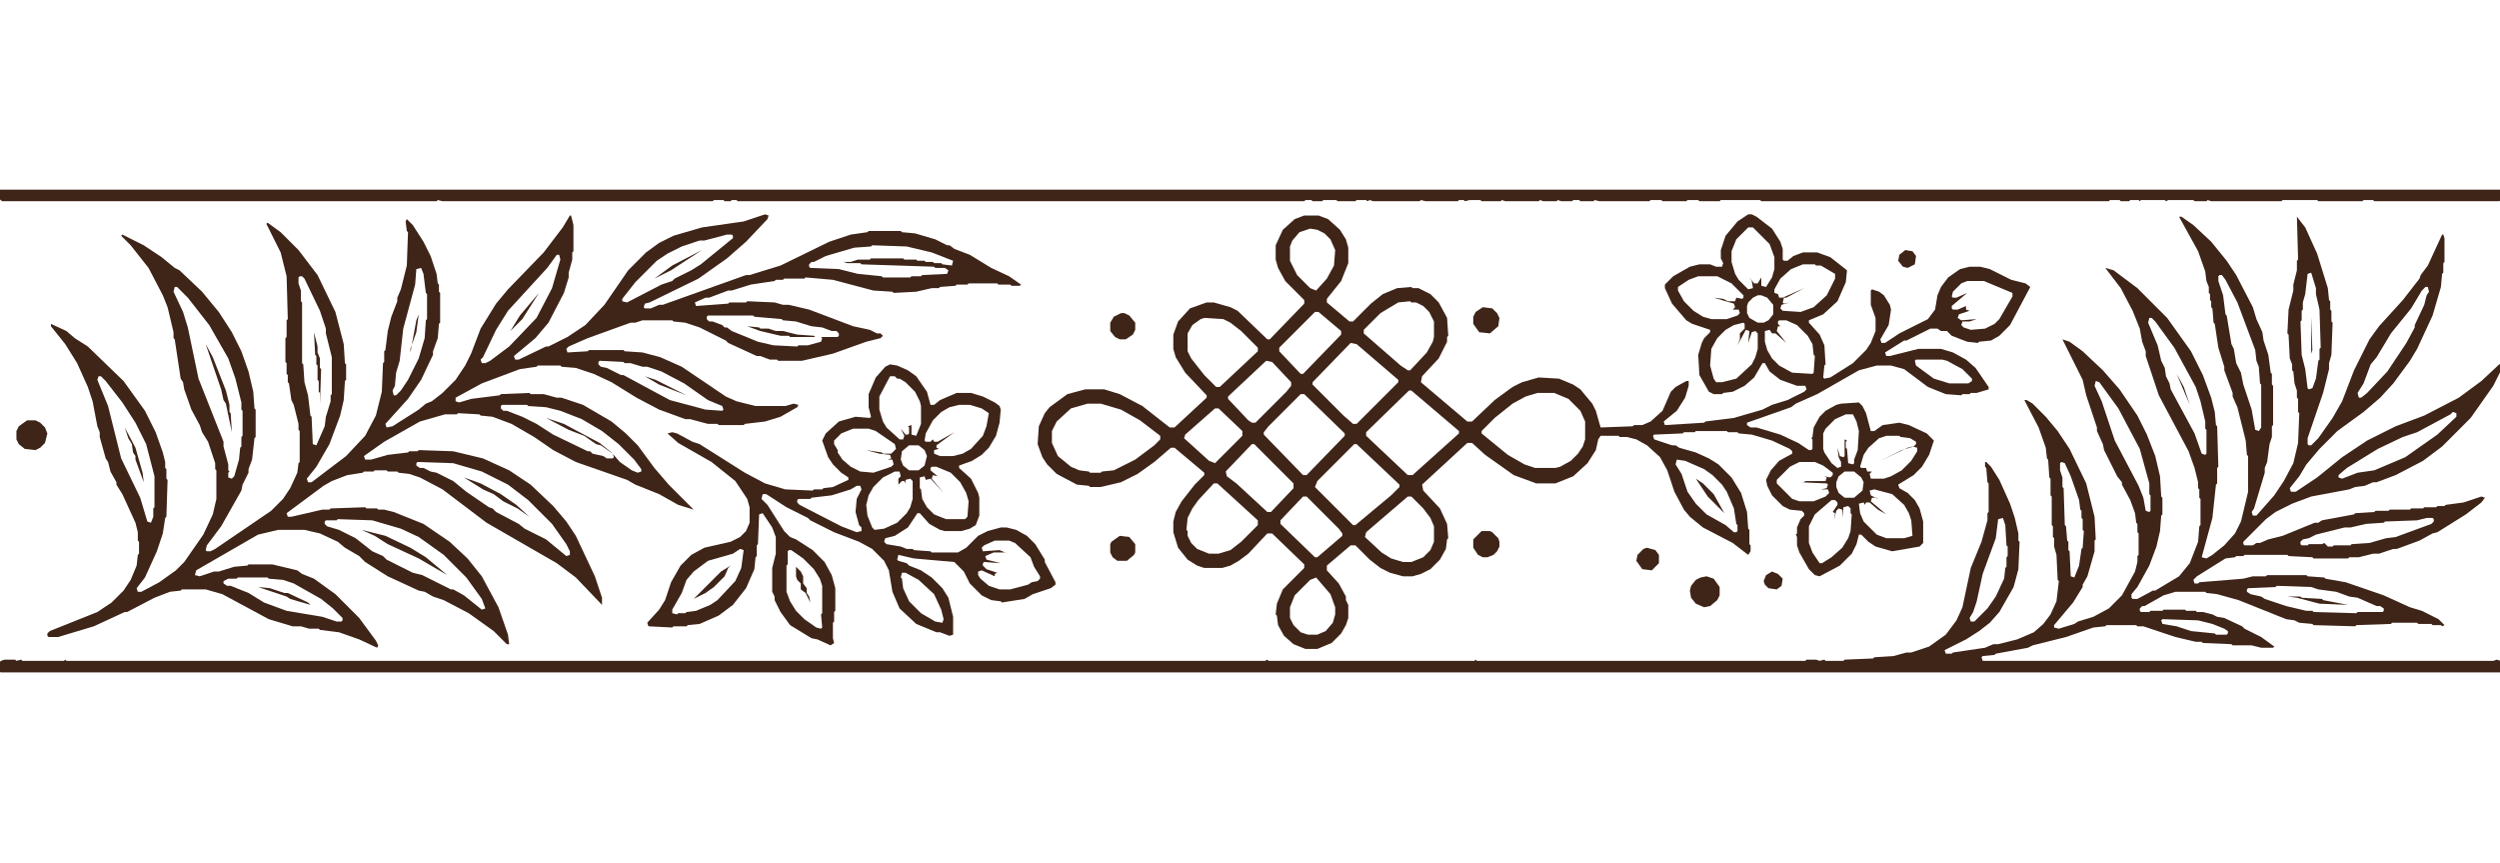
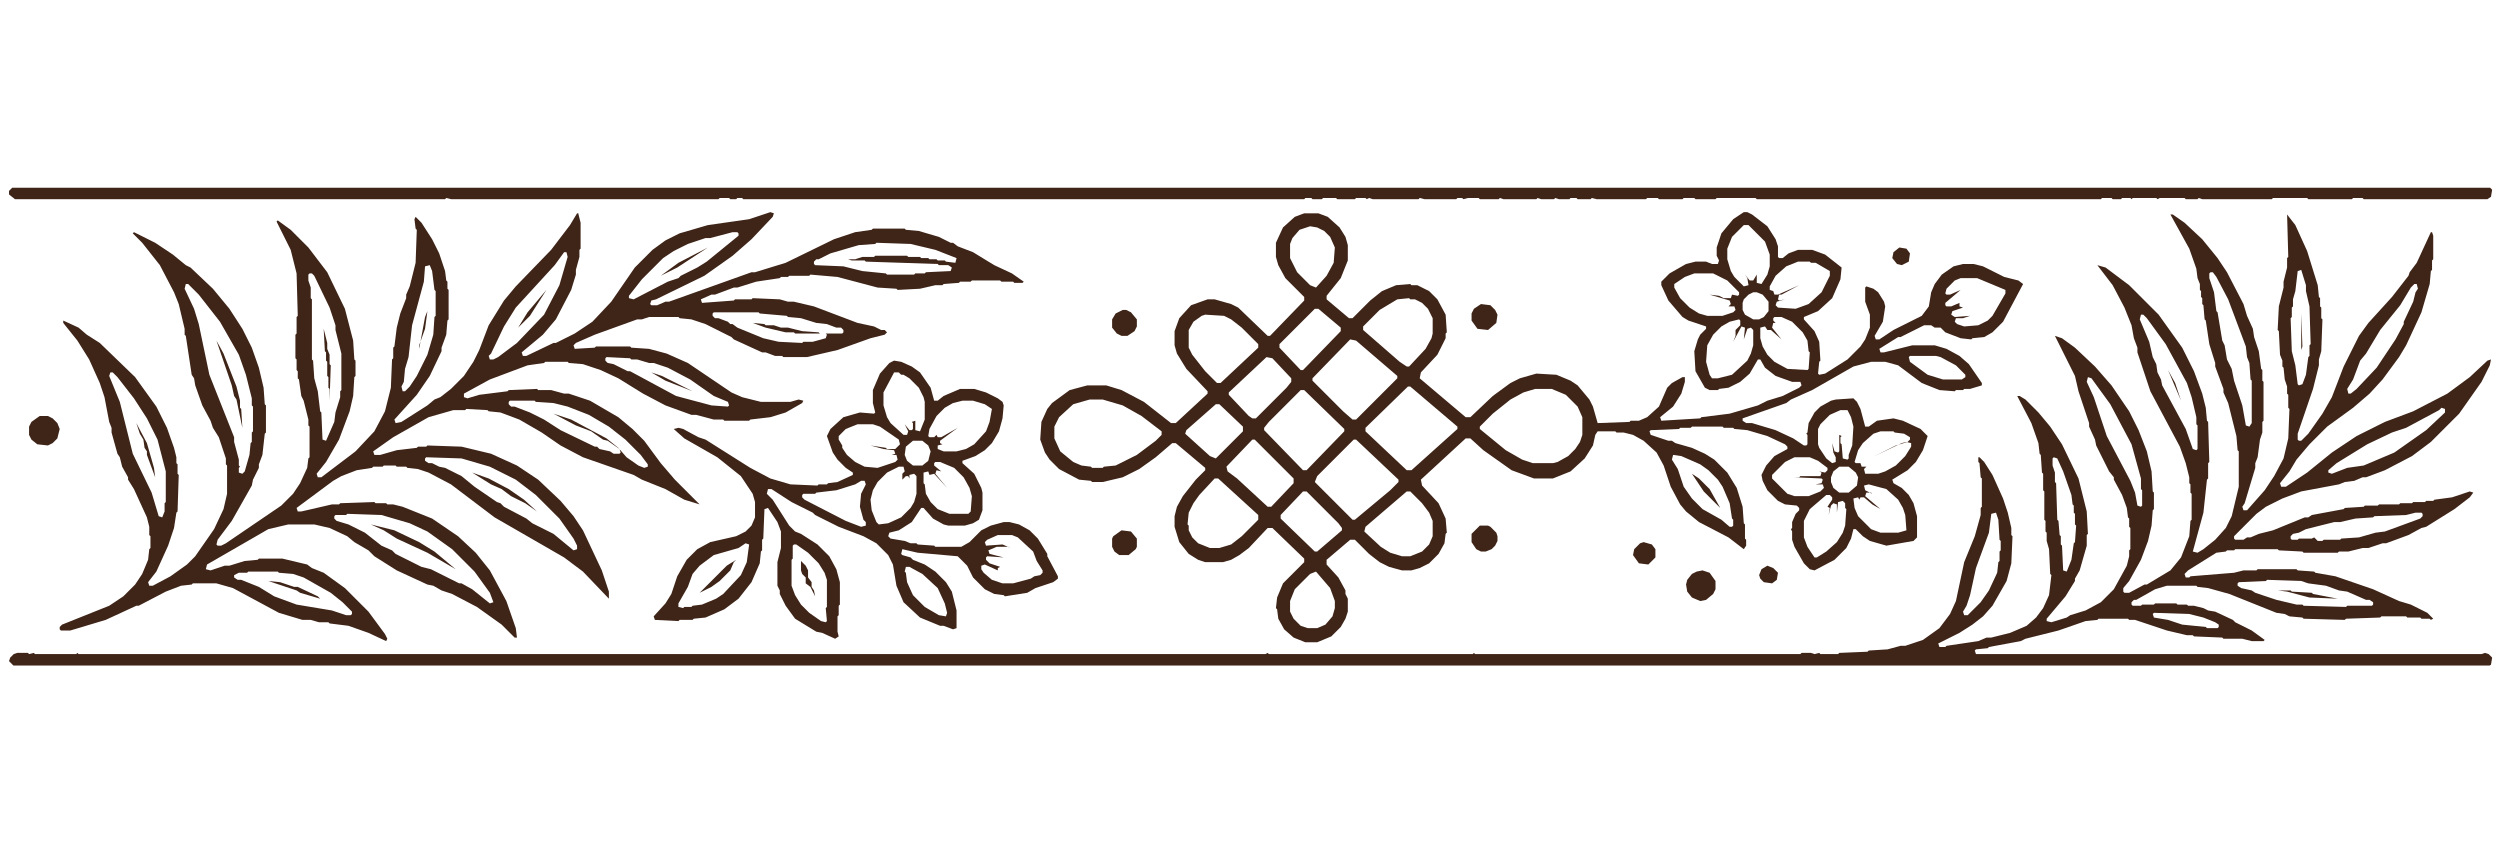
- <svg xmlns="http://www.w3.org/2000/svg" width="290" height="100" viewBox="5 0 290 100">
+ <svg xmlns="http://www.w3.org/2000/svg" width="293" height="100" viewBox="3.5 0 293 100">
  <defs>
    <clipPath id="interior">
      <rect x="0" y="22" width="300" height="56" />
    </clipPath>
  </defs>
  <g clip-path="url(#interior)">
    <g transform="translate(300 0) rotate(90) scale(0.1381215)">
      <path fill="#3F2418" fill-rule="evenodd" d="M364,2096L359,2098L355,2102L353,2106L353,2113L358,2120L362,2122L369,2122L373,2120L377,2115L378,2106L376,2102L372,2098Z M239,1278L232,1288L225,1303L214,1321L209,1334L206,1338L206,1340L201,1350L196,1367L195,1378L194,1379L194,1406L195,1407L197,1421L203,1439L223,1480L231,1506L231,1509L256,1579L256,1582L259,1589L259,1594L258,1595L255,1594L254,1590L234,1549L217,1525L203,1509L184,1491L181,1490L180,1493L186,1511L191,1546L198,1570L204,1582L212,1593L227,1608L256,1628L273,1644L283,1659L291,1675L291,1677L302,1700L302,1703L299,1704L284,1686L271,1675L246,1662L233,1658L229,1658L218,1655L212,1655L211,1654L189,1654L181,1656L181,1657L191,1663L212,1679L243,1709L255,1719L276,1732L297,1740L307,1745L319,1753L330,1764L337,1773L339,1778L344,1784L358,1806L359,1811L356,1812L335,1793L319,1782L298,1772L295,1772L284,1768L272,1767L271,1766L246,1766L245,1767L239,1767L238,1768L230,1769L215,1774L203,1780L189,1789L184,1794L186,1795L194,1794L195,1793L223,1794L243,1799L250,1802L253,1802L266,1807L278,1810L294,1812L295,1813L304,1813L305,1814L329,1815L349,1820L366,1829L383,1845L405,1874L405,1877L402,1878L392,1870L373,1859L349,1850L336,1847L320,1846L319,1845L306,1845L305,1846L289,1847L262,1854L231,1869L210,1885L195,1900L187,1911L188,1912L212,1900L232,1895L268,1894L269,1895L283,1895L284,1896L304,1896L305,1895L314,1895L315,1894L321,1894L322,1893L336,1891L340,1889L356,1885L361,1885L362,1884L388,1884L389,1885L397,1886L410,1892L419,1898L429,1908L461,1955L463,1959L463,1962L462,1963L458,1962L442,1950L412,1933L407,1932L397,1927L394,1927L386,1924L368,1922L367,1921L344,1921L343,1922L329,1923L312,1927L295,1933L279,1941L262,1952L245,1966L227,1985L225,1989L216,2000L206,2015L197,2033L198,2034L206,2026L225,2011L248,1999L258,1995L279,1990L284,1990L285,1989L318,1984L321,1982L327,1981L344,1975L357,1968L363,1966L371,1961L389,1955L394,1955L395,1954L419,1954L432,1957L449,1965L472,1981L479,1988L489,2002L497,2017L497,2020L494,2021L485,2014L463,2004L448,1999L435,1997L434,1996L403,1995L402,1996L394,1996L393,1997L388,1997L380,1999L363,2005L345,2014L320,2032L291,2062L284,2073L278,2080L272,2093L274,2093L289,2081L305,2071L325,2062L337,2058L358,2054L363,2052L367,2052L385,2047L388,2045L396,2043L405,2038L407,2038L415,2033L439,2022L447,2020L454,2020L455,2019L465,2019L466,2020L475,2021L487,2026L496,2032L506,2042L514,2054L530,2094L532,2096L534,2096L535,2095L535,2087L526,2057L514,2031L514,2029L502,2006L497,1993L496,1984L495,1983L495,1963L499,1949L520,1910L526,1890L526,1883L528,1876L528,1868L529,1867L531,1851L537,1834L544,1819L542,1818L538,1820L519,1834L499,1854L486,1872L482,1882L479,1886L474,1907L474,1927L475,1928L476,1939L480,1952L480,1956L484,1968L483,1972L479,1971L449,1919L445,1902L445,1880L448,1867L455,1852L460,1846L467,1834L472,1829L484,1810L496,1784L497,1779L501,1772L504,1763L515,1742L530,1721L541,1710L541,1708L533,1709L510,1717L484,1731L469,1743L455,1758L440,1780L430,1805L428,1813L428,1818L427,1819L427,1828L426,1829L427,1858L428,1859L428,1865L434,1891L434,1894L431,1895L408,1864L404,1857L399,1844L397,1831L396,1830L396,1822L395,1821L395,1811L396,1810L396,1802L397,1801L398,1792L401,1783L411,1764L439,1727L473,1668L485,1652L508,1630L502,1630L484,1636L450,1652L438,1660L425,1671L407,1690L395,1708L385,1730L379,1755L378,1784L379,1785L379,1792L380,1793L382,1810L386,1824L386,1829L383,1830L371,1813L354,1783L348,1762L348,1752L347,1751L348,1733L349,1732L350,1722L356,1706L367,1687L378,1671L388,1652L403,1609L407,1602L415,1582L424,1566L428,1553L407,1574L393,1586L374,1600L364,1610L354,1622L340,1646L334,1664L334,1668L331,1679L331,1690L330,1691L331,1715L332,1716L335,1740L338,1750L337,1753L334,1753L322,1731L310,1699L308,1685L307,1684L307,1665L308,1664L309,1652L314,1637L321,1622L334,1601L344,1582L352,1560L352,1556L356,1541L356,1533L357,1532L357,1511L356,1510L354,1493L350,1480L342,1466L340,1465L339,1469L341,1476L341,1501L337,1517L333,1526L308,1563L300,1581L296,1596L295,1611L294,1612L294,1641L295,1642L296,1659L293,1660L291,1658L284,1642L271,1606L271,1602L269,1596L269,1571L270,1570L271,1560L275,1548L286,1526L288,1524L299,1500L299,1497L302,1489L302,1483L303,1482L303,1462L297,1436L287,1408L284,1396L282,1394L280,1396L280,1399L277,1405L274,1419L260,1456L256,1473L256,1478L254,1485L253,1508L254,1509L254,1523L255,1524L257,1551L254,1552L250,1543L250,1540L244,1524L244,1521L239,1505L236,1485L235,1484L235,1478L234,1477L234,1460L233,1459L235,1436L244,1402L245,1386L246,1385L245,1366L242,1353L242,1347L241,1346L240,1333L239,1332L239,1323L238,1322L238,1298L239,1297L239,1287L240,1286L240,1279Z M439,2009L438,2012L418,2018L385,2034L341,2045L319,2054L316,2053L316,2051L320,2047L338,2033L355,2022L373,2013L400,2006L426,2006L427,2007L434,2007Z M405,2015L397,2016L376,2022L359,2031L368,2028L373,2025L380,2024L383,2022L386,2022Z M402,1941L401,1944L397,1944L396,1943L395,1944L390,1944L375,1948L371,1948L318,1969L275,1978L262,1982L245,1990L241,1989L241,1987L250,1978L273,1960L301,1944L318,1938L338,1933L344,1933L345,1932L366,1932L367,1933L375,1933L376,1934L386,1935L400,1939Z M363,1941L347,1942L346,1943L340,1943L328,1946L300,1957L289,1963L327,1950L336,1948L339,1946Z M232,1884L232,1882L234,1880L261,1867L276,1862L280,1862L300,1857L331,1857L332,1858L337,1858L350,1862L358,1863L374,1870L373,1873L350,1874L349,1875L332,1877L321,1880L306,1881L305,1882L254,1882L253,1883L244,1883L238,1885L233,1885Z M340,1867L310,1866L309,1867L301,1867L296,1869L291,1869L279,1872L298,1871L299,1870L306,1870L307,1869L319,1869L320,1868L329,1868L330,1867Z M521,1848L522,1849L522,1853L518,1865L513,1895L506,1914L498,1927L492,1942L492,1945L490,1948L488,1948L486,1944L486,1937L485,1936L485,1911L486,1910L487,1898L490,1889L503,1866L511,1856L519,1848Z M508,1875L506,1877L498,1894L498,1897L494,1909L493,1919L501,1895L503,1892Z M225,1782L230,1780L246,1778L247,1777L268,1777L269,1778L284,1779L301,1784L319,1793L328,1799L332,1803L332,1805L328,1806L324,1804L313,1803L303,1800L276,1797L239,1787L226,1786Z M264,1784L269,1786L296,1791L293,1791L279,1786Z M511,1728L512,1731L500,1746L495,1755L495,1757L483,1781L481,1789L470,1811L467,1814L463,1823L452,1837L445,1851L442,1861L440,1863L438,1863L437,1862L437,1853L436,1852L437,1823L444,1799L451,1784L466,1763L485,1744L503,1731Z M483,1760L468,1778L460,1791L450,1812L445,1832L450,1821L457,1810L469,1784Z M214,1666L218,1665L242,1672L267,1685L291,1708L303,1724L305,1728L305,1731L302,1732L300,1730L277,1719L261,1709L225,1676L214,1668Z M246,1683L265,1699L278,1707L268,1697Z M466,1657L467,1660L453,1677L444,1695L440,1700L430,1719L427,1722L426,1725L413,1744L404,1755L397,1769L396,1774L393,1780L393,1783L391,1786L389,1786L388,1785L389,1755L396,1731L407,1709L420,1692L440,1672L457,1660L463,1657Z M434,1691L424,1702L415,1715L406,1732L401,1746L411,1730L415,1721L421,1713L427,1701Z M396,1597L397,1600L395,1605L388,1615L380,1622L372,1632L356,1662L351,1677L361,1658L366,1645L373,1635L374,1631L381,1621L384,1620L385,1621L385,1626L383,1629L381,1638L379,1640L379,1642L365,1671L356,1685L350,1697L345,1710L345,1713L343,1715L341,1715L340,1714L340,1693L341,1692L342,1677L345,1665L352,1647L362,1630L373,1616L386,1603L394,1597Z M344,1528L345,1529L344,1543L336,1573L315,1612L315,1614L309,1626L308,1631L306,1633L304,1633L303,1632L304,1612L305,1611L305,1606L308,1596L308,1592L312,1580L322,1561L336,1541L341,1529Z M332,1559L319,1585L316,1594L323,1582Z M198,1520L200,1520L222,1547L227,1555L234,1569L236,1571L239,1580L254,1609L253,1613L251,1613L237,1602L219,1584L213,1575L207,1563L202,1548L202,1544L197,1525L197,1521Z M210,1546L223,1571L234,1586L227,1572Z M282,1431L283,1432L283,1451L282,1452L281,1466L278,1478L278,1484L276,1490L276,1497L275,1498L274,1508L278,1497L282,1480L282,1473L283,1472L283,1446L284,1445L287,1446L290,1457L290,1465L291,1466L290,1486L287,1499L278,1521L275,1525L275,1527L273,1529L270,1537L270,1540L268,1542L266,1542L265,1541L265,1503L266,1502L268,1479L269,1478L270,1467L274,1454L275,1445L278,1437L278,1433L280,1431Z M219,1335L223,1336L222,1344L221,1345L221,1351L220,1352L220,1358L219,1359L219,1365L218,1366L218,1376L217,1377L217,1404L218,1405L218,1415L220,1421L220,1427L221,1424L221,1413L222,1412L224,1351L225,1350L225,1342L227,1339L230,1340L231,1361L232,1362L232,1370L233,1371L233,1394L232,1395L230,1415L226,1431L225,1455L224,1456L222,1456L220,1454L220,1452L215,1442L208,1418L207,1404L206,1403L207,1374L212,1353Z M491,1249L489,1249L472,1258L470,1258L457,1266L450,1273L445,1282L443,1290L443,1295L446,1306L450,1314L460,1324L464,1331L464,1353L463,1354L462,1368L461,1369L461,1374L459,1379L457,1391L455,1393L452,1392L450,1384L443,1373L431,1365L431,1363L440,1355L445,1346L446,1342L446,1328L444,1321L441,1316L433,1313L418,1313L414,1314L402,1320L393,1330L391,1330L387,1319L382,1311L376,1305L366,1299L355,1296L344,1295L341,1296L338,1300L333,1310L330,1320L330,1332L336,1346L340,1351L340,1354L329,1357L316,1366L311,1373L307,1382L306,1388L308,1392L317,1400L331,1406L342,1406L350,1404L351,1405L350,1417L354,1431L364,1442L370,1445L384,1440L390,1436L397,1429L401,1423L403,1423L409,1436L410,1444L411,1445L411,1452L412,1453L411,1476L406,1493L397,1510L373,1548L371,1554L364,1567L363,1571L364,1575L372,1566L388,1538L404,1518L419,1508L426,1506L439,1506L446,1509L451,1514L455,1522L460,1544L466,1555L475,1564L489,1572L504,1577L512,1582L523,1592L526,1591L527,1571L526,1570L526,1559L525,1558L524,1548L517,1532L508,1520L494,1509L478,1502L468,1501L467,1500L458,1500L457,1499L432,1498L431,1495L443,1487L451,1484L465,1484L477,1487L497,1487L501,1485L504,1485L514,1480L525,1472L536,1454L537,1449L542,1438L540,1435L536,1436L523,1436L522,1435L514,1435L513,1434L494,1434L483,1437L472,1443L462,1453L453,1467L451,1472L446,1477L424,1491L419,1496L415,1495L415,1492L426,1475L435,1457L437,1455L447,1435L455,1414L461,1403L471,1393L479,1389L497,1386L511,1380L524,1366L531,1349L531,1346L534,1338L533,1335L518,1335L502,1339L494,1344L485,1353L479,1362L475,1372L473,1374L471,1381L470,1382L466,1381L469,1368L472,1334L480,1326L490,1321L500,1311L504,1303L505,1295L506,1294L503,1275L499,1268L494,1253Z M462,1511L477,1513L488,1518L504,1533L508,1539L513,1551L514,1559L515,1560L515,1566L516,1567L515,1571L512,1571L498,1563L487,1559L480,1553L471,1541L465,1520L461,1514Z M475,1522L480,1530L503,1553L498,1543L493,1536L484,1527L477,1524Z M528,1446L527,1450L520,1460L513,1467L505,1472L497,1475L475,1475L474,1474L463,1474L462,1473L462,1471L469,1461L478,1452L486,1447L492,1445L515,1445L516,1446L527,1445Z M506,1455L501,1456L498,1458L494,1458L490,1461L484,1461L480,1463L475,1468L476,1467L484,1467L487,1466L490,1463L495,1463L498,1459Z M446,1412L447,1416L442,1429L424,1464L422,1466L420,1466L419,1465L419,1455L418,1454L416,1437L411,1421L408,1416L408,1413L411,1412L419,1416L430,1417L441,1414L443,1412Z M390,1385L392,1387L397,1402L396,1413L392,1421L386,1428L380,1432L378,1432L373,1435L370,1435L364,1429L360,1419L360,1406L362,1400L373,1384L377,1383L381,1387L381,1394L380,1395L378,1408L381,1397L382,1388L385,1387L386,1390L386,1386Z M396,1380L400,1379L402,1381L407,1381L413,1384L407,1381L404,1378L404,1376L406,1375L403,1375L402,1371L404,1369L419,1369L426,1371L431,1374L439,1382L444,1393L445,1401L443,1403L433,1407L424,1408L416,1406L409,1402L401,1394L396,1384Z M366,1366L365,1370L353,1370L357,1370L358,1373L359,1372L364,1372L365,1373L365,1375L360,1379L366,1376L369,1377L369,1380L359,1391L354,1394L344,1397L333,1397L316,1388L316,1384L318,1382L318,1380L321,1375L329,1367L337,1363L341,1362L356,1362Z M383,1357L391,1359L395,1364L395,1372L391,1377L386,1379L379,1378L374,1372L374,1364L378,1359Z M523,1344L522,1350L515,1362L505,1372L494,1377L486,1378L485,1379L481,1378L481,1375L487,1364L499,1351L512,1345L520,1343Z M434,1323L436,1325L436,1341L432,1351L426,1357L419,1361L411,1362L410,1363L401,1363L400,1359L403,1358L402,1354L414,1343L402,1353L399,1352L400,1348L395,1354L393,1354L392,1353L392,1349L397,1337L405,1329L414,1324L421,1322Z M347,1305L358,1307L366,1310L377,1320L381,1327L383,1335L383,1346L381,1351L378,1351L377,1347L376,1349L374,1349L363,1334L371,1348L371,1351L369,1352L371,1354L371,1358L370,1359L364,1358L353,1352L346,1345L342,1338L340,1330L340,1321L343,1311Z M486,1262L488,1264L489,1269L491,1272L495,1287L495,1296L492,1305L486,1312L483,1314L480,1314L479,1311L484,1300L482,1300L481,1298L478,1307L475,1310L473,1310L472,1309L473,1295L470,1307L467,1308L464,1301L464,1291L465,1289L462,1296L463,1310L460,1311L458,1309L454,1300L454,1288L456,1283L468,1270L476,1267L484,1262Z M457,1182L451,1187L450,1195L455,1202L457,1203L464,1203L468,1201L471,1197L471,1189L466,1183L464,1182Z M271,1182L265,1187L263,1191L263,1194L266,1200L271,1203L278,1203L283,1199L285,1195L285,1190L281,1184L277,1182Z M455,876L452,877L447,882L446,884L446,891L453,898L460,898L466,894L468,890L468,886L466,881L463,878L459,876Z M267,876L263,878L259,882L258,890L262,896L266,898L272,898L279,893L280,884L274,877Z M466,742L462,745L460,752L461,755L466,760L471,761L478,756L479,748L473,742Z M493,691L486,696L484,702L485,707L487,711L492,715L496,716L502,715L507,711L510,704L509,699L504,693L500,691Z M486,638L482,642L480,647L483,652L488,654L491,653L494,650L495,643L492,639Z M215,526L211,529L210,535L214,540L219,541L224,537L225,533L222,527Z M241,430L238,434L235,446L226,464L224,472L224,481L226,489L233,499L241,505L248,508L260,510L268,516L280,540L288,552L288,555L285,556L273,549L260,547L256,548L248,553L245,557L243,563L244,564L256,564L267,560L278,560L288,564L294,568L305,579L317,598L318,603L317,604L307,603L306,602L290,603L281,607L271,616L269,616L264,604L253,592L237,585L227,584L216,598L212,609L212,621L215,629L219,634L219,637L218,638L209,638L203,640L192,647L182,660L180,664L180,667L186,676L198,686L210,690L217,690L221,688L224,689L224,694L222,699L222,708L224,716L232,730L239,737L242,737L255,731L269,719L272,714L277,699L279,699L284,704L288,706L298,709L315,708L329,700L331,696L331,689L330,688L329,680L324,670L317,662L305,655L305,653L312,649L319,640L324,626L324,619L327,618L329,620L336,634L340,647L344,655L351,679L354,703L355,704L357,737L354,738L345,727L334,720L324,717L320,717L320,719L325,728L329,732L345,739L354,749L357,756L357,763L358,764L359,791L345,795L339,798L327,808L323,814L318,826L317,843L321,857L325,865L336,880L354,899L354,903L321,942L316,941L301,927L287,920L283,920L282,919L267,920L254,927L247,934L242,944L242,949L241,950L242,962L247,974L255,984L270,999L270,1002L254,1021L251,1021L236,1009L221,1003L208,1003L201,1005L193,1010L184,1020L181,1028L181,1040L184,1048L193,1058L206,1064L218,1064L225,1062L236,1056L252,1040L255,1040L285,1069L285,1071L261,1096L258,1102L254,1116L254,1122L259,1136L270,1146L281,1150L293,1150L300,1148L313,1140L332,1122L334,1122L359,1149L359,1153L341,1176L331,1195L327,1208L327,1224L331,1239L342,1254L347,1258L358,1263L373,1264L384,1260L390,1256L398,1248L407,1231L408,1221L409,1220L409,1211L405,1194L398,1180L388,1166L376,1152L376,1149L397,1124L399,1124L407,1132L421,1143L430,1148L438,1150L447,1150L460,1146L470,1138L475,1130L477,1124L477,1109L475,1102L471,1095L465,1087L448,1071L448,1067L474,1040L477,1040L495,1058L507,1063L516,1064L517,1063L525,1062L534,1057L541,1049L545,1039L545,1029L540,1017L532,1009L525,1005L519,1003L508,1003L504,1005L501,1005L490,1011L479,1021L475,1021L458,1001L458,997L470,985L477,976L481,968L484,957L484,949L482,942L478,934L470,926L461,921L453,920L452,919L440,920L427,926L412,940L407,941L372,903L372,899L382,888L399,864L406,845L406,829L400,814L389,802L378,795L369,793L366,791L366,776L367,775L367,769L369,761L374,752L384,741L395,735L413,729L428,721L434,716L443,705L456,680L466,667L463,665L458,665L457,666L445,666L444,667L430,668L414,673L401,681L390,692L385,700L380,711L376,725L374,728L374,731L369,746L366,747L365,746L364,722L363,721L363,712L362,711L362,685L363,684L363,676L364,675L365,664L370,647L377,632L379,630L381,630L387,641L395,648L403,652L408,651L416,647L425,638L428,632L429,622L431,620L433,620L436,623L443,626L448,626L449,627L451,626L458,626L464,624L478,616L483,611L484,607L475,590L465,580L457,576L449,574L449,572L455,566L459,560L463,546L459,523L456,520L438,520L427,523L420,527L414,533L410,540L407,541L399,528L392,521L382,515L370,511L364,517L357,532L355,540L357,554L362,561L362,564L347,568L341,571L338,574L339,589L340,593L345,602L350,607L359,612L367,613L368,614L369,613L377,613L378,614L378,616L372,625L365,640L359,660L359,665L357,668L355,668L342,631L339,627L331,609L311,574L307,559L307,547L310,536L325,516L331,501L332,488L331,487L331,481L330,480L330,475L327,465L325,465L309,476L302,484L296,495L293,505L293,524L299,548L299,551L296,552L286,536L286,534L276,514L276,508L278,505L278,500L282,496L287,483L288,474L287,473L286,463L282,456L273,447Z M366,1161L369,1161L374,1166L386,1182L395,1200L396,1210L397,1211L397,1220L396,1221L395,1229L392,1236L383,1247L372,1252L362,1252L354,1248L343,1236L339,1222L339,1211L344,1194L353,1178Z M362,1092L366,1092L389,1115L387,1120L368,1141L365,1140L343,1115L343,1112Z M437,1079L441,1079L455,1093L462,1102L465,1112L465,1120L461,1130L456,1135L450,1138L446,1138L445,1139L435,1138L427,1134L420,1129L406,1116L406,1113Z M295,1079L325,1111L325,1114L315,1124L301,1135L295,1138L280,1138L273,1134L268,1127L267,1124L268,1108L271,1102L278,1093L292,1079Z M321,1051L324,1051L329,1055L355,1081L355,1084L353,1087L335,1104L333,1104L303,1072L304,1067Z M410,1049L430,1068L430,1071L406,1097L400,1105L396,1106L373,1084L373,1082L406,1049Z M485,1030L499,1018L510,1014L516,1014L523,1016L530,1022L533,1029L533,1037L531,1043L525,1049L519,1052L510,1052L500,1048L487,1035Z M192,1035L193,1029L196,1023L201,1018L210,1014L223,1015L234,1021L244,1030L242,1035L231,1046L219,1052L207,1052L202,1050L195,1044Z M278,1009L281,1009L314,1041L314,1043L295,1061L292,1061L262,1031L262,1028Z M450,1008L468,1029L468,1031L440,1060L437,1060L417,1041L417,1038L444,1011L448,1008Z M364,1006L366,1006L399,1038L399,1041L365,1074L363,1074L358,1070L331,1043L331,1040Z M319,961L321,961L356,996L356,999L349,1007L323,1033L321,1033L288,1001L289,996Z M407,960L409,960L416,967L441,997L441,999L409,1031L404,1029L373,998L373,996Z M442,931L455,931L462,934L468,940L472,950L472,957L469,967L464,975L451,989L447,988L417,953L417,950L427,940L435,934Z M270,931L283,931L287,932L296,937L311,951L311,953L307,959L280,990L277,990L263,976L254,961L253,951L254,950L254,946L257,940L262,935Z M362,910L364,910L399,949L399,953L366,988L363,988L328,952L328,950Z M354,804L369,804L375,806L381,810L387,816L392,825L393,829L393,846L390,855L382,869L364,891L362,891L351,880L339,865L333,854L330,844L330,830L335,818L345,808Z M447,677L447,679L441,686L432,702L423,711L413,718L398,723L390,728L386,727L387,720L394,704L399,697L407,689L413,685L427,679L440,677L441,676L446,676Z M431,687L415,696L406,705L402,711L417,701Z M263,674L265,676L268,685L268,698L266,705L261,713L253,721L244,726L241,726L235,717L232,709L232,693L238,681L248,671L250,671L251,672L250,677L253,678L253,684L251,688L250,696L255,679L258,678L260,680L260,682L260,675Z M271,671L272,670L276,670L280,674L285,674L290,676L277,669L278,666L288,667L279,664L278,661L280,659L293,659L300,661L306,664L318,677L321,689L321,694L318,696L307,699L293,698L284,693L277,686L273,679Z M256,646L264,646L269,650L271,654L271,659L267,666L263,668L257,668L254,667L250,663L248,659L248,656L250,651Z M191,663L205,649L216,645L226,645L233,647L241,652L240,656L233,656L238,659L238,662L233,666L236,664L242,663L243,667L235,675L230,678L220,681L211,681L201,677L191,667Z M313,612L314,613L313,630L307,641L301,647L294,651L287,653L278,653L277,649L280,647L280,644L288,635L278,643L274,642L274,640L276,638L272,642L270,642L269,641L269,635L273,626L282,617L289,613L298,612L299,611Z M397,596L399,596L401,598L400,603L401,601L404,602L404,619L405,620L405,624L406,601L407,600L410,601L411,606L411,600L414,599L417,602L421,612L421,624L419,630L406,643L403,643L392,632L388,624L388,611L391,604Z M230,594L234,594L248,601L258,612L262,623L261,638L259,640L256,639L254,632L255,637L254,638L250,637L250,635L242,620L250,638L250,641L247,642L246,645L243,645L234,640L226,631L222,621L222,611L223,610L223,606Z M420,594L422,592L424,592L430,596L431,594L437,595L429,593L427,591L428,588L435,588L426,587L425,583L427,581L431,581L432,580L446,581L452,583L460,588L468,597L473,605L473,607L464,613L456,616L442,616L432,611L420,597Z M348,579L354,576L362,574L378,575L386,578L389,578L390,579L389,583L377,584L376,585L371,585L370,584L369,586L365,586L364,585L365,586L383,586L384,587L383,590L376,592L384,591L388,589L392,589L393,592L389,597L380,603L377,604L364,604L360,602L352,594L348,585Z M405,570L412,571L418,578L418,586L414,591L409,593L405,593L400,591L396,586L396,578L401,572Z M450,529L452,536L452,551L449,559L438,570L431,573L423,574L422,570L424,569L422,568L422,565L428,558L432,551L421,564L418,563L418,559L419,558L416,564L412,565L411,561L415,546L424,536L431,532L437,530Z M371,526L373,526L375,528L378,538L387,556L376,533L375,529L376,525L379,525L387,530L395,538L400,547L402,553L402,564L398,565L396,563L396,561L396,567L393,568L393,572L392,573L382,570L376,566L368,557L366,551L366,540L367,539L368,531Z M320,479L322,482L322,498L318,511L307,526L303,527L302,526L302,504L303,500L310,487L318,479Z M246,445L249,445L268,456L272,460L276,468L277,480L275,486L273,488L270,487L270,481L268,475L269,488L267,491L264,490L261,481L260,484L257,484L260,491L260,495L259,496L257,496L246,483L250,492L250,495L249,496L245,495L238,488L236,483L236,469Z M590,32L586,36L586,55L587,56L587,61L586,62L586,167L587,168L587,174L586,175L587,178L587,184L586,185L586,292L587,293L587,303L586,304L586,356L587,357L587,486L586,487L587,488L587,496L586,497L587,499L587,583L586,584L587,586L587,599L586,600L587,603L587,610L586,611L586,617L587,618L587,624L586,625L586,634L587,635L587,673L586,674L586,730L587,731L587,809L586,810L587,811L587,838L586,839L587,843L587,884L586,885L586,889L587,890L587,903L586,904L587,907L587,972L586,973L587,975L587,979L586,980L587,983L587,987L586,988L587,990L587,996L586,997L586,1008L587,1009L587,1026L586,1027L586,1088L587,1089L586,1092L586,1096L587,1097L587,1107L586,1108L586,1115L587,1116L587,1122L586,1123L586,1131L587,1132L587,1145L586,1146L586,1244L587,1245L587,1249L586,1250L586,1254L587,1255L587,1290L586,1291L587,1293L587,1308L586,1309L587,1317L586,1318L586,1372L587,1373L587,1397L586,1398L587,1399L587,1403L586,1404L586,1519L587,1520L586,1524L586,1651L587,1652L587,1684L586,1685L586,1776L587,1777L587,1797L586,1798L586,1810L587,1811L586,1815L586,1874L587,1875L586,1879L586,1887L587,1888L587,1895L586,1896L587,1898L587,1912L586,1913L587,1916L586,1919L587,1923L586,1927L586,1984L587,1985L587,1993L586,1994L586,2134L589,2138L593,2139L598,2136L600,2131L599,2130L599,2059L598,2058L598,2054L599,2053L599,1357L600,1356L599,1355L599,374L600,373L599,370L600,366L600,356L599,355L599,41L600,40L599,36L595,32Z M305,33L306,36L320,51L334,70L349,99L358,123L370,147L384,168L401,189L413,207L413,211L410,212L400,204L390,198L377,187L362,172L346,150L334,136L322,125L303,111L293,105L265,92L241,85L230,84L229,83L221,83L220,82L200,82L197,83L197,84L223,96L231,102L234,103L252,117L274,137L285,145L311,158L337,168L351,176L368,188L374,194L374,196L373,197L368,197L330,184L310,179L305,179L298,177L271,176L270,177L261,177L260,178L253,178L252,179L242,180L213,189L191,199L182,206L218,205L219,206L227,206L239,209L244,209L260,213L280,214L281,213L301,212L306,210L311,210L312,209L322,208L328,206L334,206L335,205L346,205L347,204L372,205L389,209L404,217L416,225L433,240L433,243L430,244L427,242L397,233L393,233L388,231L373,229L367,227L358,227L357,226L324,226L323,227L314,227L313,228L298,230L286,234L279,235L268,240L258,243L231,257L219,265L203,278L189,293L182,303L182,305L211,289L228,283L236,282L241,280L246,280L247,279L252,279L253,278L258,278L259,277L271,276L272,275L292,272L308,267L311,267L330,260L333,260L342,256L370,249L382,248L383,247L413,247L438,253L448,258L458,267L466,277L469,282L468,286L435,277L407,274L406,273L393,273L392,272L358,273L357,274L346,275L334,278L315,285L295,295L267,315L242,340L227,360L225,367L242,354L261,344L276,338L287,336L295,333L299,333L332,322L379,297L393,292L405,289L410,289L411,288L418,288L419,287L441,287L442,288L455,289L473,296L484,305L496,325L496,327L503,340L503,344L502,345L499,345L493,340L475,330L459,324L446,321L433,320L432,319L418,319L417,320L400,321L383,325L365,332L349,340L327,355L311,369L295,386L287,397L285,403L319,386L332,383L359,374L362,374L373,369L378,368L400,357L405,353L407,353L420,346L431,342L439,341L440,340L447,340L448,339L466,339L467,340L472,340L480,342L500,353L511,364L518,377L522,390L524,393L528,406L527,410L525,410L506,394L493,386L491,386L484,382L463,376L454,376L453,375L434,376L406,383L377,397L362,407L350,417L339,428L336,433L336,435L359,423L376,417L385,416L386,415L401,414L402,413L416,413L417,412L441,412L442,411L451,411L452,410L459,410L466,408L487,407L488,406L505,408L516,413L524,419L531,427L537,441L541,457L541,461L544,468L548,495L549,496L549,501L546,502L537,484L530,473L523,464L514,456L493,444L478,440L455,439L454,440L448,440L435,443L423,447L403,456L392,463L388,467L388,468L392,468L393,467L405,466L406,465L430,465L431,466L437,466L455,471L477,480L510,487L521,492L533,501L543,515L548,530L548,534L551,545L552,561L553,562L554,586L555,587L555,602L554,603L555,607L554,610L554,618L555,619L555,895L554,896L555,897L555,1070L554,1071L555,1073L555,2080L554,2081L555,2082L555,2117L554,2118L555,2122L554,2123L554,2132L555,2135L558,2138L561,2139L566,2134L566,2082L565,2081L565,2075L566,2074L565,2073L566,2069L566,2055L565,2054L565,2048L566,2047L565,2046L565,2036L566,2035L566,1992L565,1991L565,1978L566,1977L565,1976L565,1966L566,1965L566,1913L565,1912L565,1896L566,1895L565,1894L566,1890L565,1882L566,1881L566,1860L565,1859L566,1856L566,1829L565,1828L565,1819L566,1818L566,1812L565,1811L565,1784L566,1783L566,1760L565,1759L566,1756L566,1741L565,1740L566,1736L565,1734L565,1721L566,1720L566,1678L565,1677L566,1674L566,1667L565,1666L565,1656L566,1655L566,1500L565,1499L566,1496L566,1424L565,1423L565,1415L566,1414L566,1375L565,1374L566,1370L566,1234L565,1233L565,1229L566,1228L566,1218L565,1217L565,1208L566,1207L566,1034L565,1033L566,1029L566,871L565,870L565,854L566,853L566,847L565,846L565,834L566,833L566,826L565,825L565,816L566,815L565,811L565,804L566,803L566,797L565,796L565,787L566,786L566,782L565,781L565,773L566,772L566,758L565,757L565,738L566,737L566,731L565,730L565,725L566,724L566,707L565,706L565,697L566,696L566,689L565,688L566,684L566,630L565,629L565,611L566,610L566,589L565,588L565,581L566,580L566,529L565,528L565,514L566,513L566,507L565,506L565,500L566,499L566,472L565,471L565,465L566,464L566,311L565,310L565,305L566,304L566,36L564,33L558,32L555,35L554,38L555,41L555,470L552,471L551,470L550,460L549,459L544,432L542,428L535,400L527,377L526,367L525,366L525,341L526,340L526,335L535,308L539,291L539,286L540,285L541,261L542,260L542,244L544,236L544,226L543,225L535,236L528,250L526,252L519,267L518,273L516,277L514,285L514,290L513,291L513,299L512,300L512,318L513,319L513,329L514,330L514,337L513,338L511,338L509,336L509,334L500,318L497,308L497,283L498,282L499,273L504,255L520,215L521,208L523,204L524,193L525,192L526,157L525,156L524,127L523,126L523,105L524,104L524,93L525,92L525,85L526,84L525,82L520,87L513,101L510,111L500,133L489,165L486,182L485,183L484,197L483,198L483,231L484,232L484,243L486,251L489,288L490,289L490,292L487,293L484,290L469,266L468,258L467,257L467,251L466,250L466,214L467,213L468,193L469,192L469,163L468,162L468,154L465,142L465,137L461,125L461,122L454,103L448,92L447,88L432,64L422,51L418,48L417,51L422,66L424,81L425,82L425,88L426,89L426,99L427,100L427,110L428,111L428,128L429,129L429,140L430,141L431,157L432,158L437,185L439,188L439,191L450,218L453,230L456,237L456,240L458,243L458,250L457,251L455,251L436,232L430,224L423,210L417,194L411,162L409,157L408,149L405,142L405,139L399,123L387,100L375,84L351,60L324,41L310,34Z M435,453L441,451L458,450L459,449L467,449L468,450L476,450L477,451L486,452L501,459L511,466L522,477L522,480L519,481L514,478L505,475L482,470L452,459L436,457Z M485,393L484,396L463,397L462,398L455,398L454,399L442,400L441,401L410,402L409,403L401,403L395,405L389,405L388,404L389,401L400,396L420,389L428,388L429,387L435,387L436,386L445,386L446,385L460,386L461,387L475,389Z M430,330L429,333L418,335L408,339L370,359L337,370L324,376L320,375L321,372L343,356L377,338L406,330L415,330L416,329L429,329Z M382,283L381,286L364,292L327,312L322,313L316,316L309,317L303,320L290,323L271,331L267,330L267,328L270,325L292,309L325,291L337,287L354,283L360,283L361,282L381,282Z M340,296L325,301L314,307Z M532,264L533,265L533,274L532,275L530,295L526,307L524,319L521,320L520,319L521,289L524,277L528,267L530,264Z M362,238L361,241L344,244L323,251L313,253L305,257L293,259L289,261L265,265L264,266L248,268L236,272L232,272L231,271L231,269L235,266L254,256L294,241L303,240L308,238L322,237L323,236L359,236Z M229,194L242,190L247,190L260,187L292,186L293,187L302,187L303,188L318,190L326,193L327,196L326,197L310,199L298,202L270,203L269,202L261,202L260,201L254,201L247,199L230,197Z M266,194L297,194L294,193Z M513,133L514,134L514,155L515,156L514,192L513,193L513,198L509,215L503,233L501,236L499,245L497,248L495,248L494,247L493,224L492,223L493,194L495,188L497,173L501,162L502,155L509,139L509,136L511,133Z M508,163L504,184L503,185L502,202L501,203L501,214L502,206L507,187Z M241,96L245,95L248,97L256,99L273,107L275,107L288,114L312,130L330,147L334,152L334,154L330,155L322,150L306,144L300,139L280,127L259,110L244,101L241,98Z M436,91L438,91L440,93L451,123L452,131L456,145L457,160L458,161L458,175L459,176L459,180L456,183L457,185L457,196L458,197L458,202L457,203L455,203L453,201L452,196L449,190L443,166L443,161L440,148L439,133L438,132L437,105L435,97L435,92Z M347,72L350,72L365,88L384,115L395,141L397,155L402,168L401,171L399,171L393,164L377,138L367,117L363,105L348,77L346,75Z M161,32L158,35L157,39L158,42L158,51L157,52L158,56L158,71L157,72L158,73L158,218L157,219L157,228L158,229L158,1200L159,1201L158,1205L158,2135L162,2139L165,2139L169,2134L169,1769L168,1768L169,1764L169,1537L168,1536L168,1528L169,1527L169,1522L168,1521L168,1517L169,1516L169,1040L168,1039L168,1034L169,1033L169,1025L168,1024L168,1013L169,1012L169,997L168,996L168,988L169,987L168,985L169,982L169,943L168,942L169,938L169,911L168,910L168,906L169,905L168,901L168,892L169,891L169,875L168,874L169,871L169,843L168,842L169,839L169,828L168,827L169,824L169,815L168,814L168,809L169,808L169,797L168,796L169,792L169,750L168,749L168,740L169,739L169,719L168,718L168,709L169,708L169,691L168,690L168,657L169,656L169,364L168,363L168,355L169,354L169,347L168,346L168,339L169,338L168,337L168,317L169,316L168,314L168,293L169,292L169,282L168,281L169,278L169,219L168,218L168,189L169,188L169,151L168,150L168,142L169,141L169,36L167,33Z M131,31L128,32L124,37L124,89L125,90L125,96L124,97L125,100L125,111L124,112L124,137L125,138L125,149L124,150L124,168L125,169L125,190L124,191L124,218L125,219L125,224L124,225L125,227L125,232L124,233L125,234L125,243L124,244L124,299L125,300L125,313L124,314L124,387L125,388L125,425L124,426L125,429L125,433L124,434L125,436L125,441L124,442L125,443L125,458L124,459L125,461L125,473L124,474L124,549L125,550L124,553L124,557L125,558L125,562L124,563L125,564L125,600L124,601L124,637L125,638L125,688L124,689L124,700L125,701L125,715L124,716L125,717L125,723L124,724L124,740L125,741L125,745L124,746L125,749L125,794L124,795L124,819L125,820L125,845L124,846L124,857L125,858L125,866L124,867L124,879L125,880L125,909L124,910L125,913L125,917L124,918L125,920L125,924L124,925L124,949L125,950L125,968L124,969L124,1002L125,1003L125,1027L124,1028L124,1060L125,1061L125,1098L124,1099L124,1131L125,1132L125,1191L124,1192L124,1216L125,1217L125,1250L124,1251L124,1272L125,1273L125,1311L124,1312L125,1313L125,1322L124,1323L124,1335L125,1336L125,1340L124,1341L125,1344L125,1358L124,1359L124,1369L125,1370L125,1390L124,1391L124,1396L125,1397L125,1433L124,1434L124,1497L125,1498L125,1532L124,1533L124,1553L125,1554L125,1559L124,1560L125,1562L124,1566L125,1568L125,1612L124,1613L124,1647L125,1648L125,1681L124,1682L124,1737L125,1738L125,1773L124,1774L124,1778L125,1779L125,1818L124,1819L124,1858L125,1859L125,1883L124,1884L124,1907L125,1908L125,1937L124,1938L124,1979L125,1980L125,2012L124,2013L124,2040L125,2041L124,2133L126,2137L130,2139L133,2139L138,2134L138,2020L137,2019L137,2013L138,2012L138,1987L137,1986L137,1982L138,1981L138,1974L137,1973L137,1944L138,1943L138,1939L137,1938L138,1935L138,1923L137,1922L137,1917L138,1916L138,1858L137,1857L137,1845L138,1844L138,1793L137,1792L137,1787L138,1786L138,1683L137,1682L137,1674L138,1673L138,1256L139,1255L139,1249L138,1248L138,878L137,877L137,870L138,869L138,861L137,860L138,857L138,845L137,844L137,840L138,839L138,831L137,830L137,821L138,820L138,686L137,685L137,673L138,672L137,669L137,659L138,658L138,653L137,652L137,641L138,640L138,626L137,625L137,592L138,591L137,588L137,580L138,579L138,524L137,523L137,514L138,513L137,509L137,487L138,486L138,426L137,425L138,421L138,292L137,291L137,274L138,273L138,188L137,187L137,172L138,171L138,151L137,150L137,140L138,139L138,73L137,69L138,68L138,58L137,57L137,51L138,48L137,45L138,44L138,36L134,32Z" />
    </g>
  </g>
</svg>
